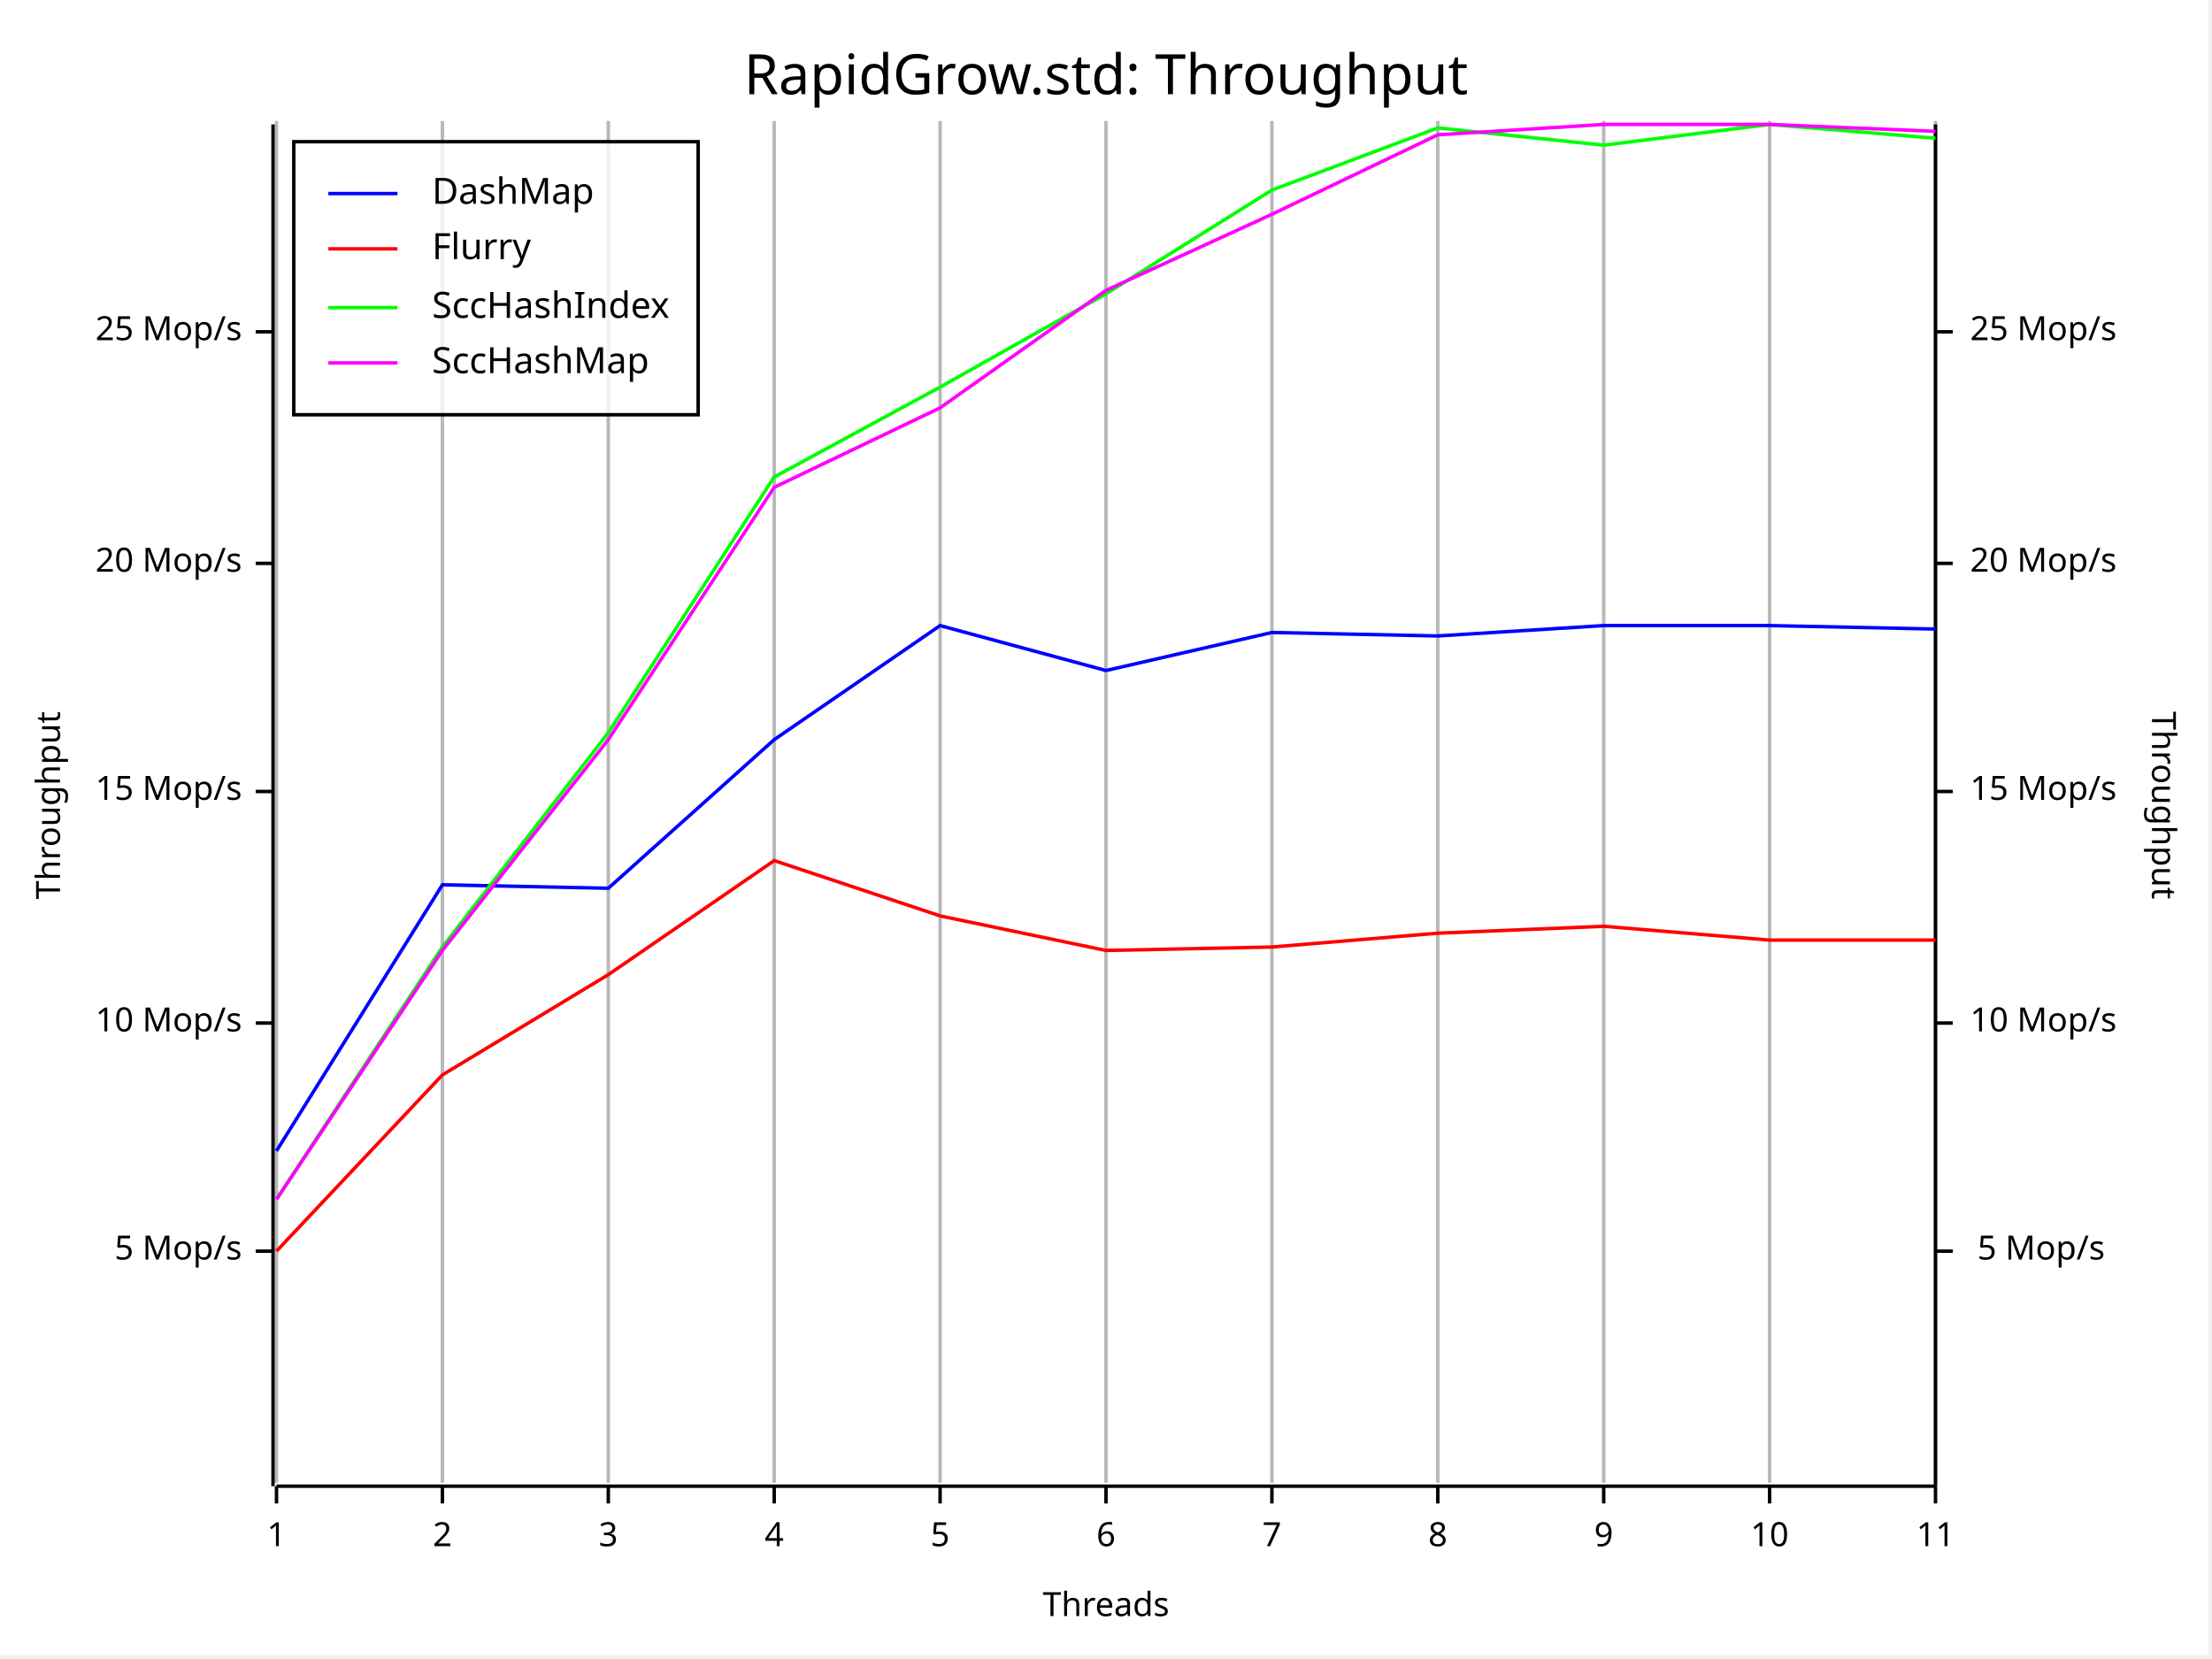
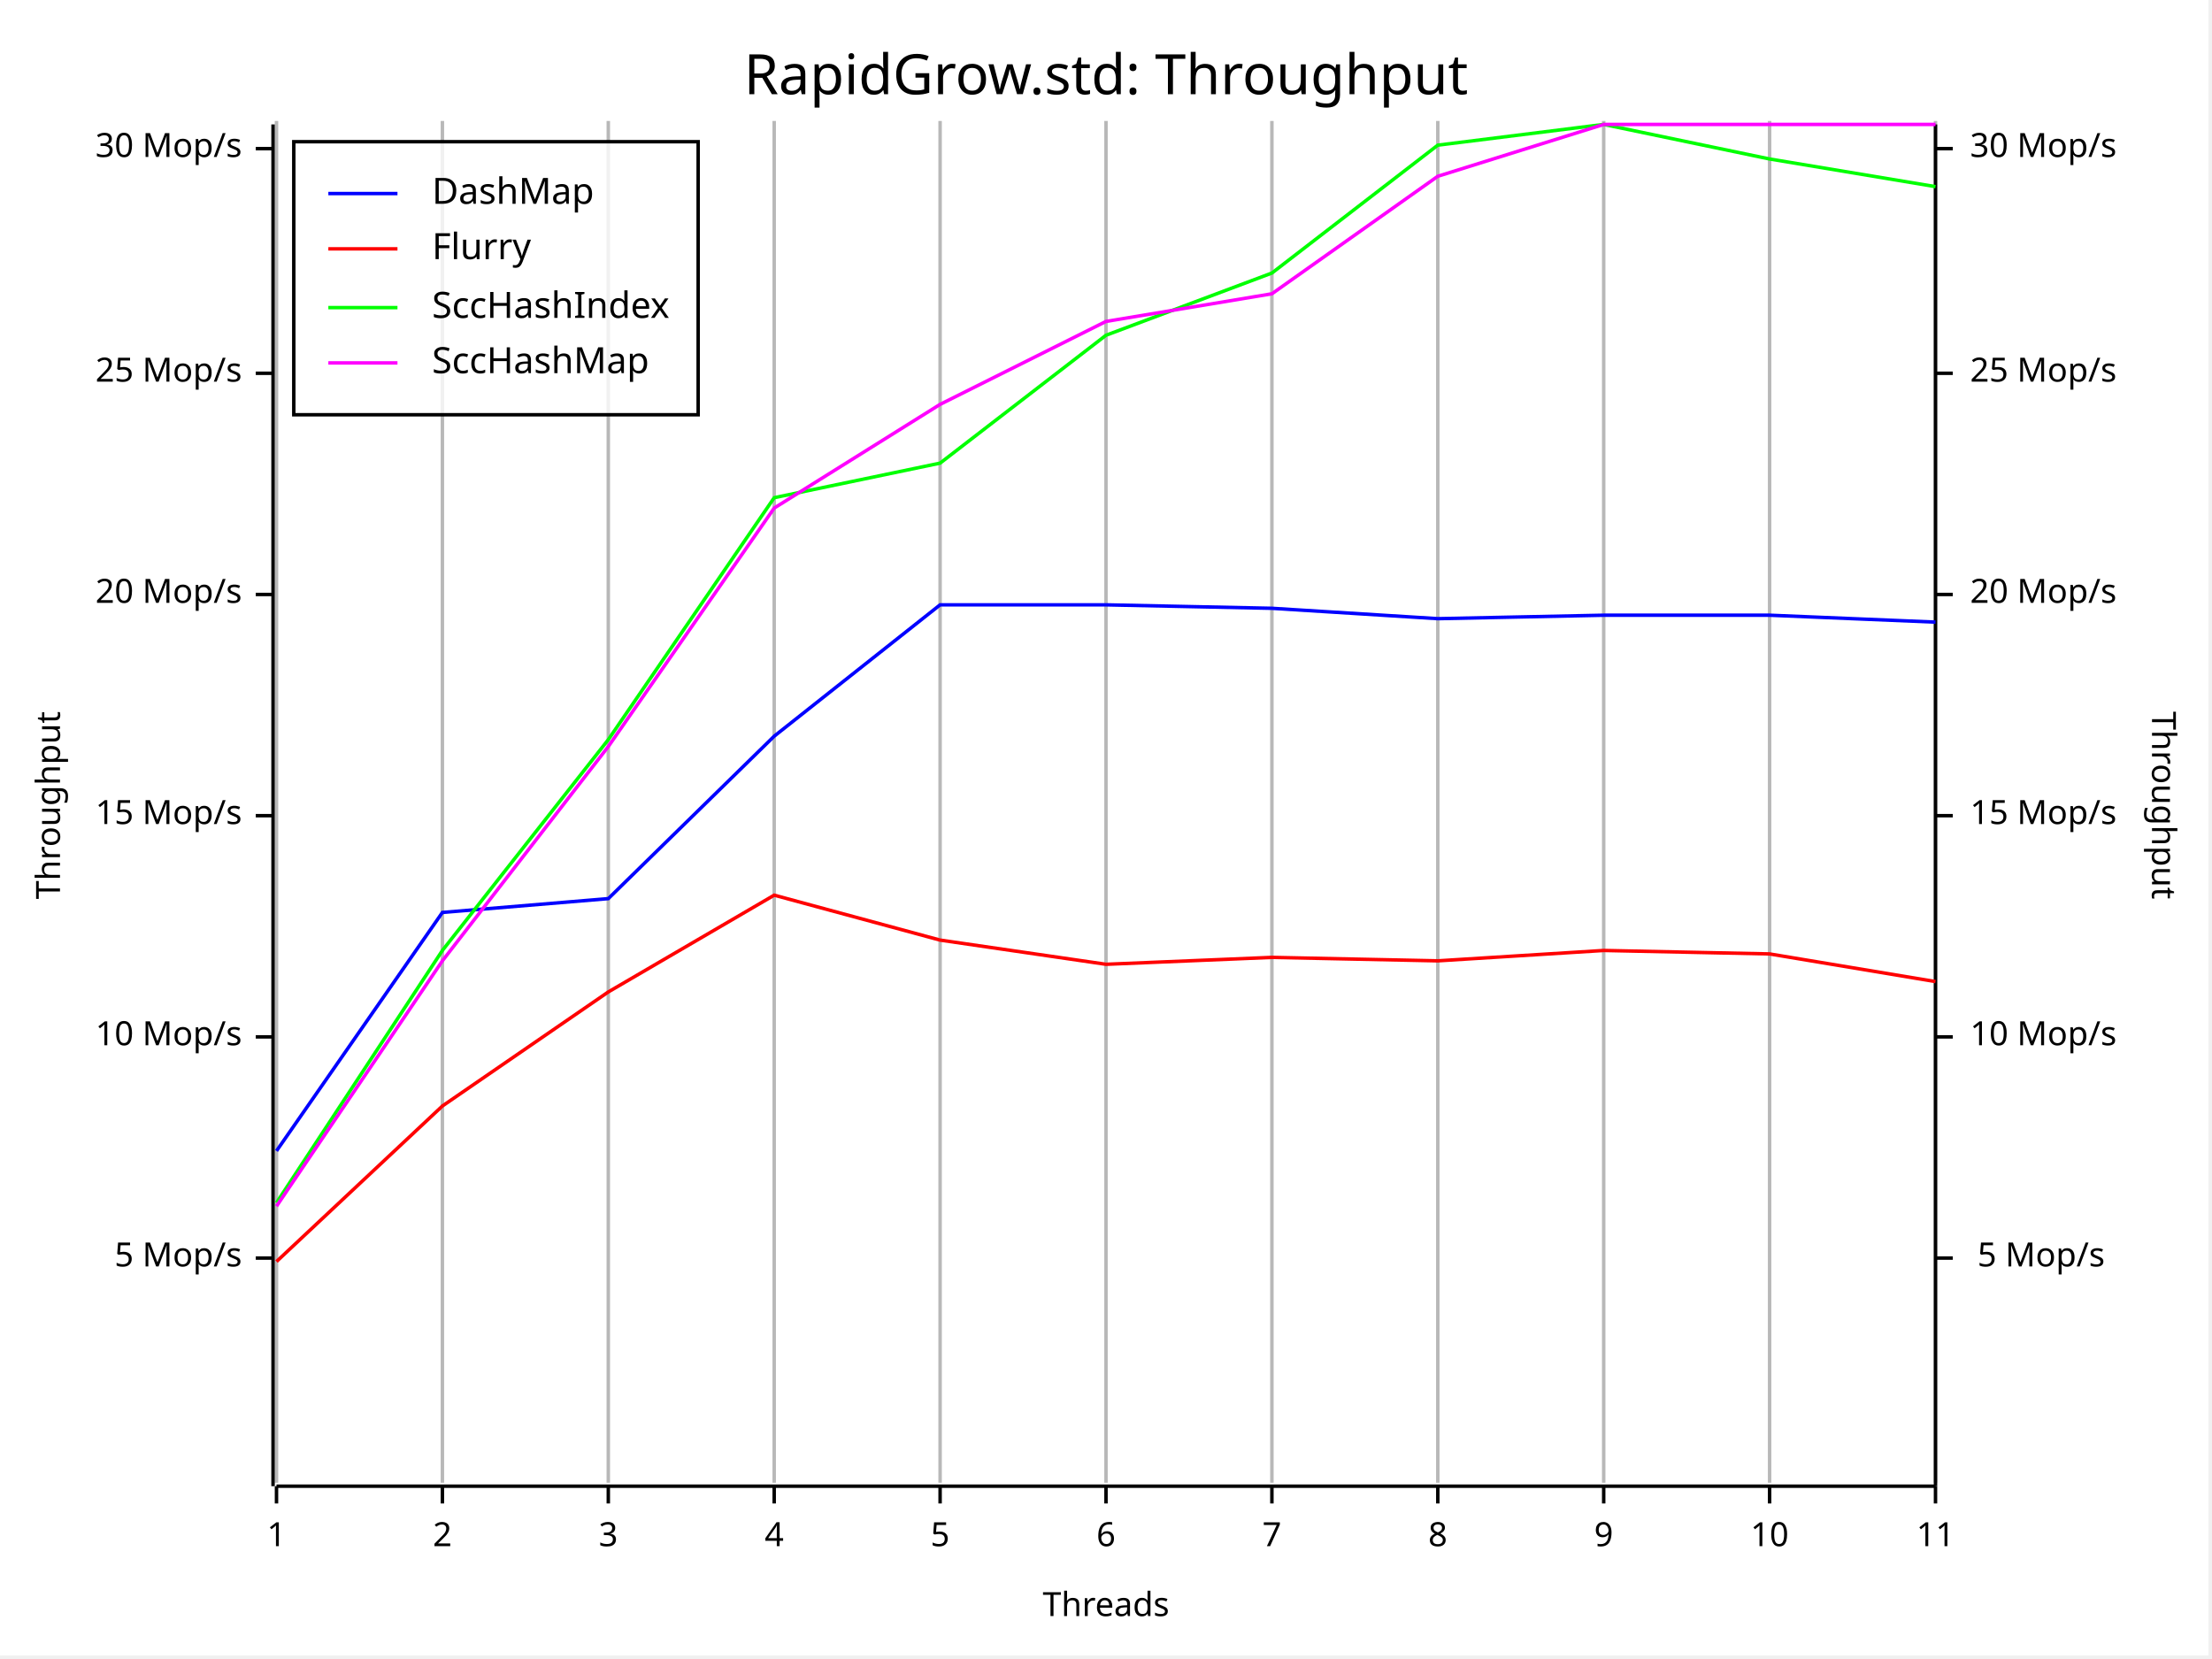
<svg xmlns="http://www.w3.org/2000/svg" width="640" height="480" viewBox="0 0 640 480">
  <rect x="0" y="0" width="639" height="479" opacity="1" fill="#FFFFFF" stroke="none" />
  <text x="320" y="15" dy="0.76em" text-anchor="middle" font-family="Fira Code" font-size="16.129" opacity="1" fill="#000000">
RapidGrow.std: Throughput
</text>
  <line opacity="0.1" stroke="#000000" stroke-width="1" x1="80" y1="429" x2="80" y2="35" />
  <line opacity="0.1" stroke="#000000" stroke-width="1" x1="128" y1="429" x2="128" y2="35" />
  <line opacity="0.1" stroke="#000000" stroke-width="1" x1="176" y1="429" x2="176" y2="35" />
  <line opacity="0.1" stroke="#000000" stroke-width="1" x1="224" y1="429" x2="224" y2="35" />
  <line opacity="0.1" stroke="#000000" stroke-width="1" x1="272" y1="429" x2="272" y2="35" />
  <line opacity="0.1" stroke="#000000" stroke-width="1" x1="320" y1="429" x2="320" y2="35" />
  <line opacity="0.1" stroke="#000000" stroke-width="1" x1="368" y1="429" x2="368" y2="35" />
  <line opacity="0.1" stroke="#000000" stroke-width="1" x1="416" y1="429" x2="416" y2="35" />
  <line opacity="0.1" stroke="#000000" stroke-width="1" x1="464" y1="429" x2="464" y2="35" />
  <line opacity="0.1" stroke="#000000" stroke-width="1" x1="512" y1="429" x2="512" y2="35" />
  <line opacity="0.1" stroke="#000000" stroke-width="1" x1="560" y1="429" x2="560" y2="35" />
  <text x="10" y="233" dy="0.76em" text-anchor="middle" font-family="sans-serif" font-size="9.677" opacity="1" fill="#000000" transform="rotate(270, 10, 233)">
Throughput
</text>
  <text x="320" y="470" dy="-0.5ex" text-anchor="middle" font-family="sans-serif" font-size="9.677" opacity="1" fill="#000000">
Threads
</text>
  <text x="630" y="233" dy="0.76em" text-anchor="middle" font-family="sans-serif" font-size="9.677" opacity="1" fill="#000000" transform="rotate(90, 630, 233)">
Throughput
</text>
  <line opacity="0.2" stroke="#000000" stroke-width="1" x1="80" y1="429" x2="80" y2="35" />
  <line opacity="0.2" stroke="#000000" stroke-width="1" x1="128" y1="429" x2="128" y2="35" />
  <line opacity="0.2" stroke="#000000" stroke-width="1" x1="176" y1="429" x2="176" y2="35" />
  <line opacity="0.2" stroke="#000000" stroke-width="1" x1="224" y1="429" x2="224" y2="35" />
  <line opacity="0.2" stroke="#000000" stroke-width="1" x1="272" y1="429" x2="272" y2="35" />
  <line opacity="0.2" stroke="#000000" stroke-width="1" x1="320" y1="429" x2="320" y2="35" />
  <line opacity="0.2" stroke="#000000" stroke-width="1" x1="368" y1="429" x2="368" y2="35" />
  <line opacity="0.2" stroke="#000000" stroke-width="1" x1="416" y1="429" x2="416" y2="35" />
  <line opacity="0.2" stroke="#000000" stroke-width="1" x1="464" y1="429" x2="464" y2="35" />
  <line opacity="0.2" stroke="#000000" stroke-width="1" x1="512" y1="429" x2="512" y2="35" />
  <line opacity="0.2" stroke="#000000" stroke-width="1" x1="560" y1="429" x2="560" y2="35" />
  <polyline fill="none" opacity="1" stroke="#000000" stroke-width="1" points="79,36 79,430 " />
-   <text x="70" y="362" dy="0.5ex" text-anchor="end" font-family="sans-serif" font-size="9.677" opacity="1" fill="#000000">
+   <text x="70" y="364" dy="0.5ex" text-anchor="end" font-family="sans-serif" font-size="9.677" opacity="1" fill="#000000">
5 Mop/s
</text>
-   <polyline fill="none" opacity="1" stroke="#000000" stroke-width="1" points="74,362 79,362 " />
-   <text x="70" y="296" dy="0.5ex" text-anchor="end" font-family="sans-serif" font-size="9.677" opacity="1" fill="#000000">
+   <polyline fill="none" opacity="1" stroke="#000000" stroke-width="1" points="74,364 79,364 " />
+   <text x="70" y="300" dy="0.5ex" text-anchor="end" font-family="sans-serif" font-size="9.677" opacity="1" fill="#000000">
10 Mop/s
</text>
-   <polyline fill="none" opacity="1" stroke="#000000" stroke-width="1" points="74,296 79,296 " />
-   <text x="70" y="229" dy="0.5ex" text-anchor="end" font-family="sans-serif" font-size="9.677" opacity="1" fill="#000000">
+   <polyline fill="none" opacity="1" stroke="#000000" stroke-width="1" points="74,300 79,300 " />
+   <text x="70" y="236" dy="0.5ex" text-anchor="end" font-family="sans-serif" font-size="9.677" opacity="1" fill="#000000">
15 Mop/s
</text>
-   <polyline fill="none" opacity="1" stroke="#000000" stroke-width="1" points="74,229 79,229 " />
-   <text x="70" y="163" dy="0.5ex" text-anchor="end" font-family="sans-serif" font-size="9.677" opacity="1" fill="#000000">
+   <polyline fill="none" opacity="1" stroke="#000000" stroke-width="1" points="74,236 79,236 " />
+   <text x="70" y="172" dy="0.5ex" text-anchor="end" font-family="sans-serif" font-size="9.677" opacity="1" fill="#000000">
20 Mop/s
</text>
-   <polyline fill="none" opacity="1" stroke="#000000" stroke-width="1" points="74,163 79,163 " />
-   <text x="70" y="96" dy="0.5ex" text-anchor="end" font-family="sans-serif" font-size="9.677" opacity="1" fill="#000000">
+   <polyline fill="none" opacity="1" stroke="#000000" stroke-width="1" points="74,172 79,172 " />
+   <text x="70" y="108" dy="0.5ex" text-anchor="end" font-family="sans-serif" font-size="9.677" opacity="1" fill="#000000">
25 Mop/s
</text>
-   <polyline fill="none" opacity="1" stroke="#000000" stroke-width="1" points="74,96 79,96 " />
+   <polyline fill="none" opacity="1" stroke="#000000" stroke-width="1" points="74,108 79,108 " />
+   <text x="70" y="43" dy="0.5ex" text-anchor="end" font-family="sans-serif" font-size="9.677" opacity="1" fill="#000000">
+ 30 Mop/s
+ </text>
+   <polyline fill="none" opacity="1" stroke="#000000" stroke-width="1" points="74,43 79,43 " />
  <polyline fill="none" opacity="1" stroke="#000000" stroke-width="1" points="80,430 560,430 " />
  <text x="80" y="440" dy="0.76em" text-anchor="middle" font-family="sans-serif" font-size="9.677" opacity="1" fill="#000000">
1
</text>
  <polyline fill="none" opacity="1" stroke="#000000" stroke-width="1" points="80,430 80,435 " />
  <text x="128" y="440" dy="0.76em" text-anchor="middle" font-family="sans-serif" font-size="9.677" opacity="1" fill="#000000">
2
</text>
  <polyline fill="none" opacity="1" stroke="#000000" stroke-width="1" points="128,430 128,435 " />
  <text x="176" y="440" dy="0.76em" text-anchor="middle" font-family="sans-serif" font-size="9.677" opacity="1" fill="#000000">
3
</text>
  <polyline fill="none" opacity="1" stroke="#000000" stroke-width="1" points="176,430 176,435 " />
  <text x="224" y="440" dy="0.76em" text-anchor="middle" font-family="sans-serif" font-size="9.677" opacity="1" fill="#000000">
4
</text>
  <polyline fill="none" opacity="1" stroke="#000000" stroke-width="1" points="224,430 224,435 " />
  <text x="272" y="440" dy="0.76em" text-anchor="middle" font-family="sans-serif" font-size="9.677" opacity="1" fill="#000000">
5
</text>
  <polyline fill="none" opacity="1" stroke="#000000" stroke-width="1" points="272,430 272,435 " />
  <text x="320" y="440" dy="0.76em" text-anchor="middle" font-family="sans-serif" font-size="9.677" opacity="1" fill="#000000">
6
</text>
  <polyline fill="none" opacity="1" stroke="#000000" stroke-width="1" points="320,430 320,435 " />
  <text x="368" y="440" dy="0.76em" text-anchor="middle" font-family="sans-serif" font-size="9.677" opacity="1" fill="#000000">
7
</text>
  <polyline fill="none" opacity="1" stroke="#000000" stroke-width="1" points="368,430 368,435 " />
  <text x="416" y="440" dy="0.76em" text-anchor="middle" font-family="sans-serif" font-size="9.677" opacity="1" fill="#000000">
8
</text>
  <polyline fill="none" opacity="1" stroke="#000000" stroke-width="1" points="416,430 416,435 " />
  <text x="464" y="440" dy="0.76em" text-anchor="middle" font-family="sans-serif" font-size="9.677" opacity="1" fill="#000000">
9
</text>
  <polyline fill="none" opacity="1" stroke="#000000" stroke-width="1" points="464,430 464,435 " />
  <text x="512" y="440" dy="0.76em" text-anchor="middle" font-family="sans-serif" font-size="9.677" opacity="1" fill="#000000">
10
</text>
  <polyline fill="none" opacity="1" stroke="#000000" stroke-width="1" points="512,430 512,435 " />
  <text x="560" y="440" dy="0.76em" text-anchor="middle" font-family="sans-serif" font-size="9.677" opacity="1" fill="#000000">
11
</text>
  <polyline fill="none" opacity="1" stroke="#000000" stroke-width="1" points="560,430 560,435 " />
  <polyline fill="none" opacity="1" stroke="#000000" stroke-width="1" points="560,36 560,430 " />
-   <text x="609" y="362" dy="0.5ex" text-anchor="end" font-family="sans-serif" font-size="9.677" opacity="1" fill="#000000">
+   <text x="609" y="364" dy="0.5ex" text-anchor="end" font-family="sans-serif" font-size="9.677" opacity="1" fill="#000000">
5 Mop/s
</text>
-   <polyline fill="none" opacity="1" stroke="#000000" stroke-width="1" points="560,362 565,362 " />
-   <text x="570" y="296" dy="0.5ex" text-anchor="start" font-family="sans-serif" font-size="9.677" opacity="1" fill="#000000">
+   <polyline fill="none" opacity="1" stroke="#000000" stroke-width="1" points="560,364 565,364 " />
+   <text x="570" y="300" dy="0.5ex" text-anchor="start" font-family="sans-serif" font-size="9.677" opacity="1" fill="#000000">
10 Mop/s
</text>
-   <polyline fill="none" opacity="1" stroke="#000000" stroke-width="1" points="560,296 565,296 " />
-   <text x="570" y="229" dy="0.5ex" text-anchor="start" font-family="sans-serif" font-size="9.677" opacity="1" fill="#000000">
+   <polyline fill="none" opacity="1" stroke="#000000" stroke-width="1" points="560,300 565,300 " />
+   <text x="570" y="236" dy="0.5ex" text-anchor="start" font-family="sans-serif" font-size="9.677" opacity="1" fill="#000000">
15 Mop/s
</text>
-   <polyline fill="none" opacity="1" stroke="#000000" stroke-width="1" points="560,229 565,229 " />
-   <text x="570" y="163" dy="0.5ex" text-anchor="start" font-family="sans-serif" font-size="9.677" opacity="1" fill="#000000">
+   <polyline fill="none" opacity="1" stroke="#000000" stroke-width="1" points="560,236 565,236 " />
+   <text x="570" y="172" dy="0.5ex" text-anchor="start" font-family="sans-serif" font-size="9.677" opacity="1" fill="#000000">
20 Mop/s
</text>
-   <polyline fill="none" opacity="1" stroke="#000000" stroke-width="1" points="560,163 565,163 " />
-   <text x="570" y="96" dy="0.5ex" text-anchor="start" font-family="sans-serif" font-size="9.677" opacity="1" fill="#000000">
+   <polyline fill="none" opacity="1" stroke="#000000" stroke-width="1" points="560,172 565,172 " />
+   <text x="570" y="108" dy="0.5ex" text-anchor="start" font-family="sans-serif" font-size="9.677" opacity="1" fill="#000000">
25 Mop/s
</text>
-   <polyline fill="none" opacity="1" stroke="#000000" stroke-width="1" points="560,96 565,96 " />
-   <polyline fill="none" opacity="1" stroke="#0000FF" stroke-width="1" points="80,333 128,256 176,257 224,214 272,181 320,194 368,183 416,184 464,181 512,181 560,182 " />
-   <polyline fill="none" opacity="1" stroke="#FF0000" stroke-width="1" points="80,362 128,311 176,282 224,249 272,265 320,275 368,274 416,270 464,268 512,272 560,272 " />
-   <polyline fill="none" opacity="1" stroke="#00FF00" stroke-width="1" points="80,347 128,274 176,212 224,138 272,112 320,85 368,55 416,37 464,42 512,36 560,40 " />
-   <polyline fill="none" opacity="1" stroke="#FF00FF" stroke-width="1" points="80,347 128,275 176,214 224,141 272,118 320,84 368,62 416,39 464,36 512,36 560,38 " />
+   <polyline fill="none" opacity="1" stroke="#000000" stroke-width="1" points="560,108 565,108 " />
+   <text x="570" y="43" dy="0.5ex" text-anchor="start" font-family="sans-serif" font-size="9.677" opacity="1" fill="#000000">
+ 30 Mop/s
+ </text>
+   <polyline fill="none" opacity="1" stroke="#000000" stroke-width="1" points="560,43 565,43 " />
+   <polyline fill="none" opacity="1" stroke="#0000FF" stroke-width="1" points="80,333 128,264 176,260 224,213 272,175 320,175 368,176 416,179 464,178 512,178 560,180 " />
+   <polyline fill="none" opacity="1" stroke="#FF0000" stroke-width="1" points="80,365 128,320 176,287 224,259 272,272 320,279 368,277 416,278 464,275 512,276 560,284 " />
+   <polyline fill="none" opacity="1" stroke="#00FF00" stroke-width="1" points="80,348 128,275 176,214 224,144 272,134 320,97 368,79 416,42 464,36 512,46 560,54 " />
+   <polyline fill="none" opacity="1" stroke="#FF00FF" stroke-width="1" points="80,349 128,278 176,216 224,147 272,117 320,93 368,85 416,51 464,36 512,36 560,36 " />
  <rect x="85" y="41" width="117" height="79" opacity="0.8" fill="#FFFFFF" stroke="none" />
  <rect x="85" y="41" width="117" height="79" opacity="1" fill="none" stroke="#000000" />
  <text x="125" y="51" dy="0.76em" text-anchor="start" font-family="Fira Code" font-size="10.484" opacity="1" fill="#000000">
DashMap
</text>
  <text x="125" y="67" dy="0.76em" text-anchor="start" font-family="Fira Code" font-size="10.484" opacity="1" fill="#000000">
Flurry
</text>
  <text x="125" y="84" dy="0.76em" text-anchor="start" font-family="Fira Code" font-size="10.484" opacity="1" fill="#000000">
SccHashIndex
</text>
  <text x="125" y="100" dy="0.76em" text-anchor="start" font-family="Fira Code" font-size="10.484" opacity="1" fill="#000000">
SccHashMap
</text>
  <polyline fill="none" opacity="1" stroke="#0000FF" stroke-width="1" points="95,56 115,56 " />
  <polyline fill="none" opacity="1" stroke="#FF0000" stroke-width="1" points="95,72 115,72 " />
  <polyline fill="none" opacity="1" stroke="#00FF00" stroke-width="1" points="95,89 115,89 " />
  <polyline fill="none" opacity="1" stroke="#FF00FF" stroke-width="1" points="95,105 115,105 " />
</svg>
